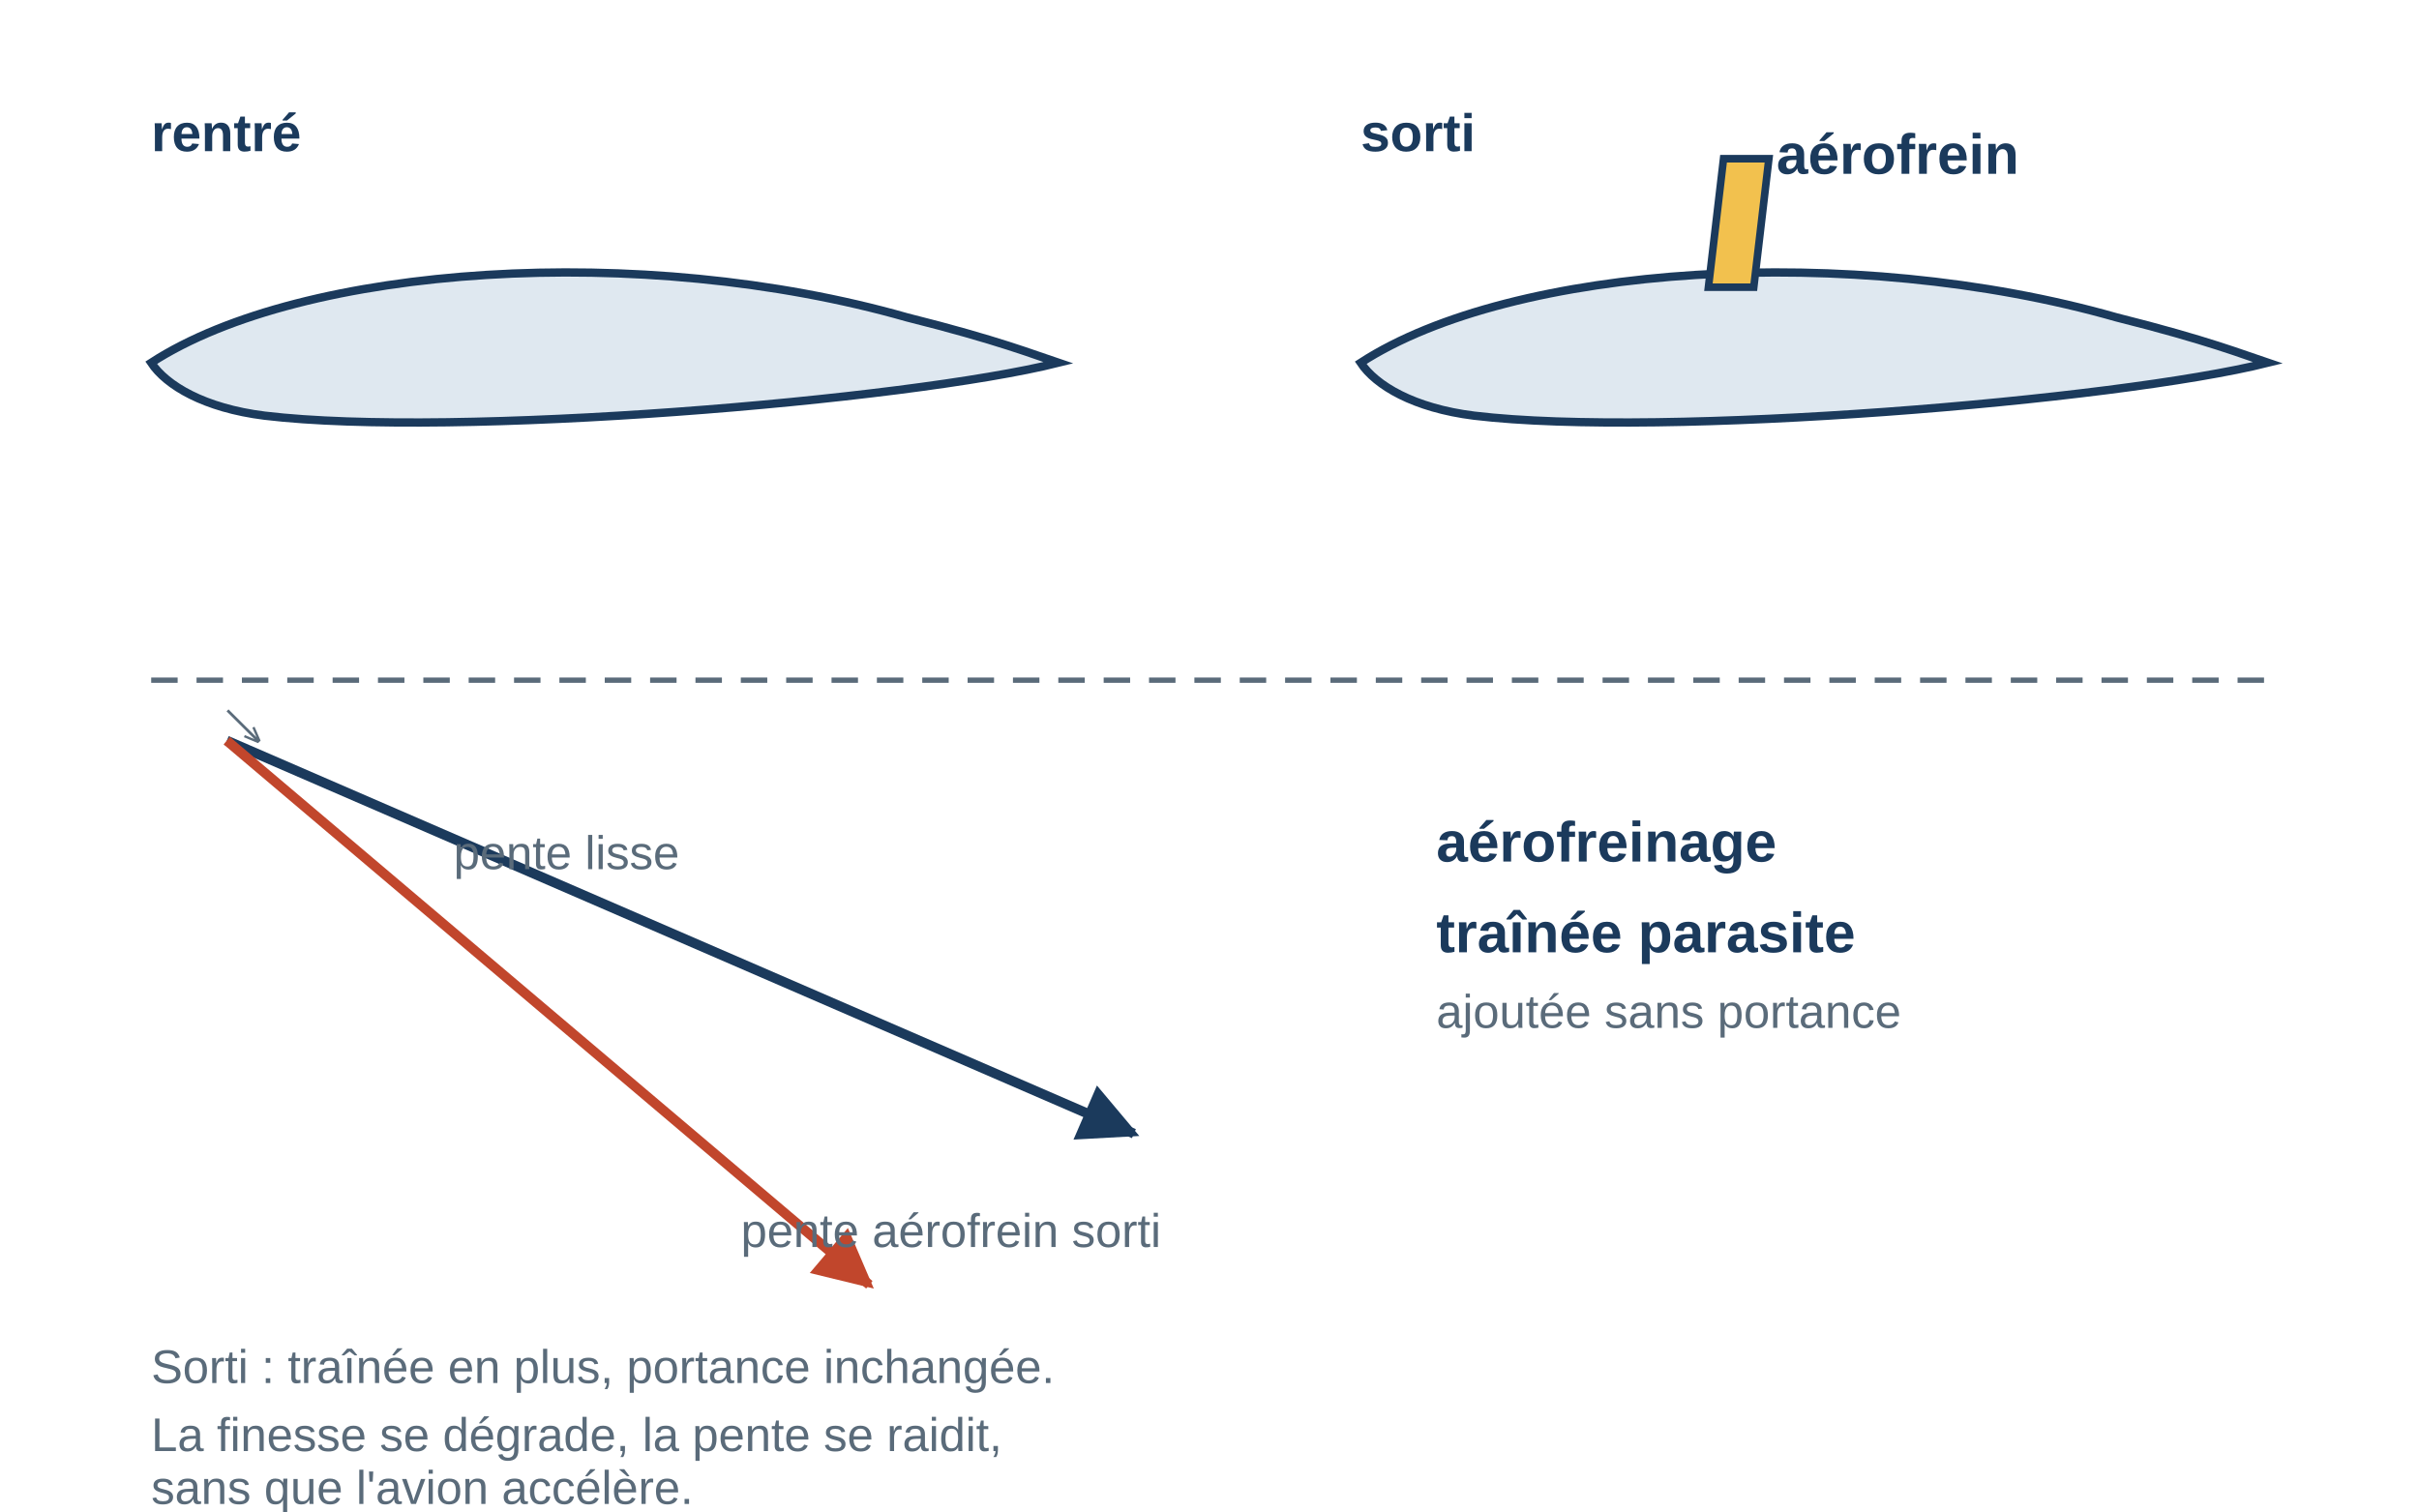
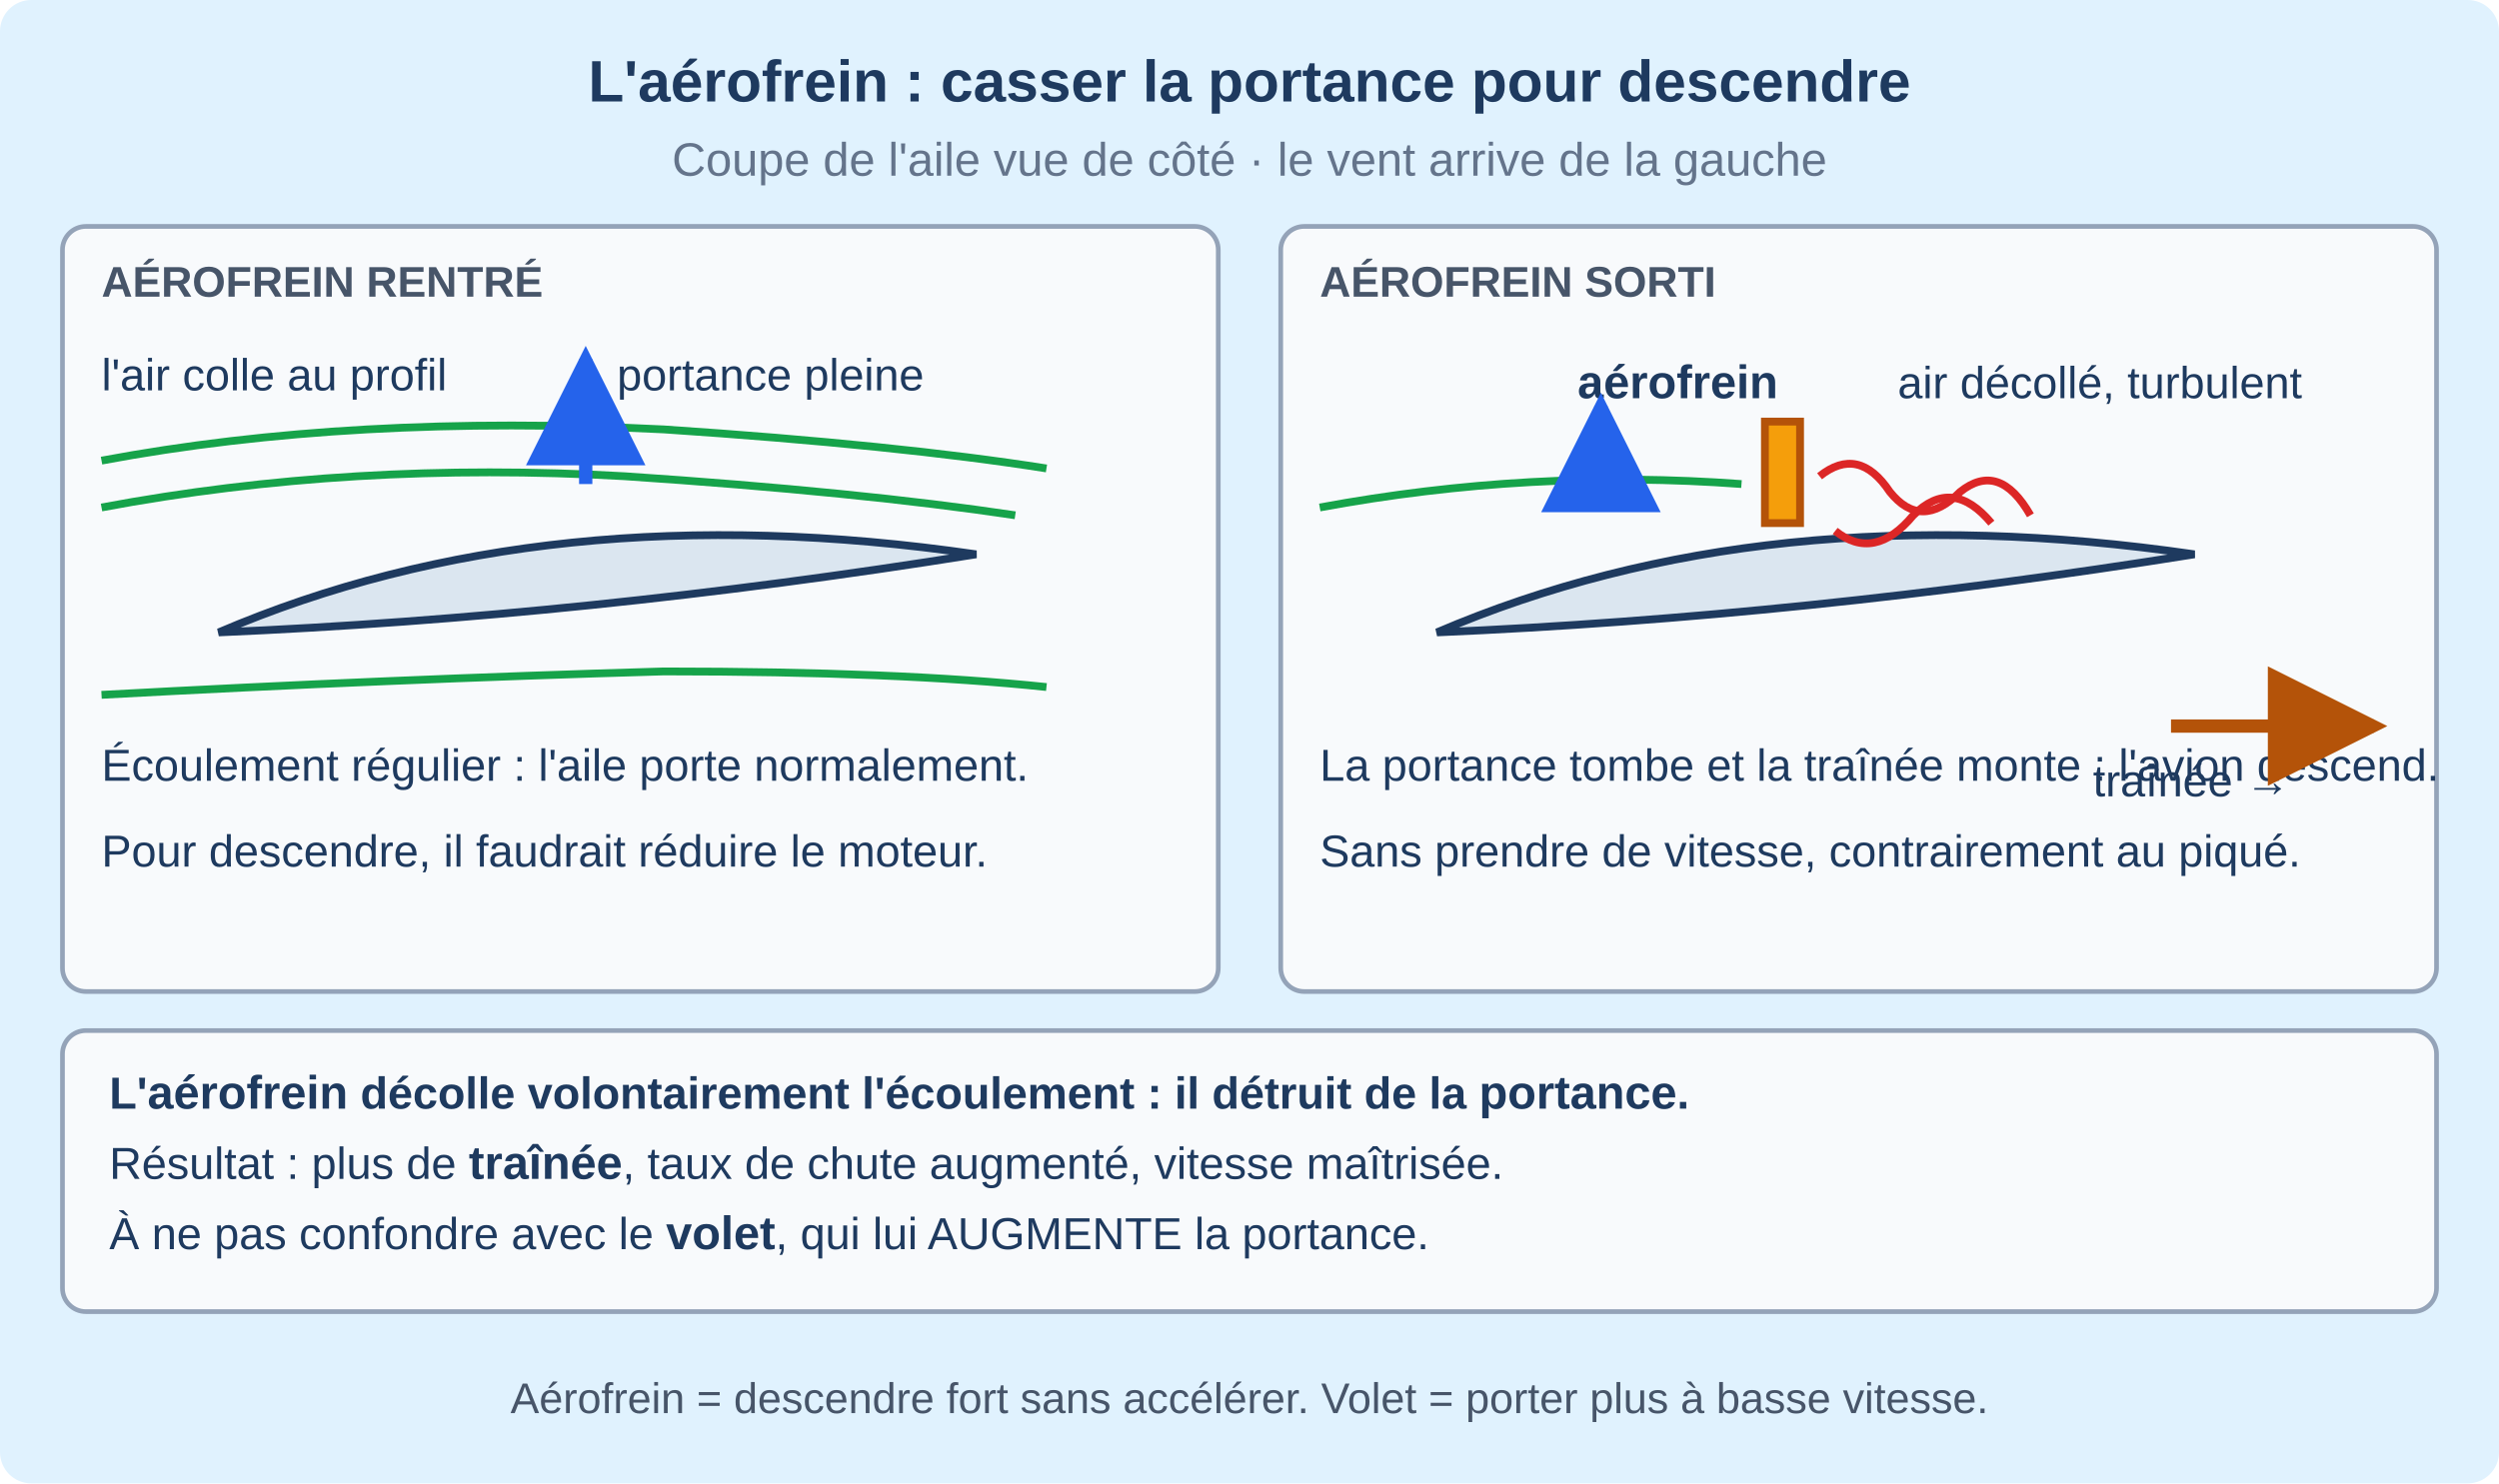
- <svg xmlns="http://www.w3.org/2000/svg" viewBox="0 0 640 400" role="img" aria-labelledby="t">
-   <style>
- .prof{fill:#dfe8f0;stroke:#1b3a5c;stroke-width:2.2}
- .mob{fill:#f2c14e;stroke:#1b3a5c;stroke-width:2}
- .gl{stroke:#5a6b7a;stroke-width:1.4;stroke-dasharray:7 5}
- .p1{stroke:#1b3a5c;stroke-width:2.6;fill:none;marker-end:url(#a)}
- .p2{stroke:#c1462c;stroke-width:2.6;fill:none;marker-end:url(#r)}
- text{font-family:Arial,Helvetica,sans-serif;font-size:15px;fill:#1b3a5c}
- .aerolex-terme{font-weight:bold;cursor:pointer}
- .sub{font-size:12.5px;fill:#5a6b7a;font-weight:normal}
- .h{font-size:14px;font-weight:bold}
- </style>
+ <svg xmlns="http://www.w3.org/2000/svg" viewBox="0 0 640 380" role="img" aria-labelledby="ta" style="max-width:100%;width:100%;height:auto;display:block">
  <defs>
-     <marker id="a" viewBox="0 0 10 10" refX="9" refY="5" markerWidth="6" markerHeight="6" orient="auto">
-       <path d="M0 0 10 5 0 10z" fill="#1b3a5c" />
+     <marker id="ae-b" markerWidth="9" markerHeight="9" refX="8" refY="4.5" orient="auto">
+       <path d="M0,0 L9,4.5 L0,9 Z" fill="#2563eb" />
    </marker>
-     <marker id="r" viewBox="0 0 10 10" refX="9" refY="5" markerWidth="6" markerHeight="6" orient="auto">
-       <path d="M0 0 10 5 0 10z" fill="#c1462c" />
+     <marker id="ae-o" markerWidth="9" markerHeight="9" refX="8" refY="4.5" orient="auto">
+       <path d="M0,0 L9,4.5 L0,9 Z" fill="#b45309" />
    </marker>
  </defs>
-   <text class="h" x="40" y="40">rentré</text>
-   <path class="prof" d="M40 96 C80 70 170 64 240 84 C264 90 274 94 280 96 C240 106 120 116 70 110 C54 108 44 102 40 96 Z" />
-   <text class="h" x="360" y="40">sorti</text>
-   <path class="prof" d="M360 96 C400 70 490 64 560 84 C584 90 594 94 600 96 C560 106 440 116 390 110 C374 108 364 102 360 96 Z" />
-   <path class="mob" d="M452 76 l4 -34 h12 l-4 34z" />
-   <text class="aerolex-terme" data-slug="aerofrein" x="470" y="46">aérofrein</text>
-   <line class="gl" x1="40" y1="180" x2="600" y2="180" />
-   <line class="p1" x1="60" y1="196" x2="300" y2="300" />
-   <text class="sub" x="120" y="230">pente lisse</text>
-   <line class="p2" x1="60" y1="196" x2="230" y2="340" />
-   <text class="sub" x="196" y="330">pente aérofrein sorti</text>
-   <text class="sub" x="60" y="196">↘</text>
-   <text class="aerolex-terme" data-slug="aerofreinage" x="380" y="228">aérofreinage</text>
-   <text class="aerolex-terme" data-slug="trainee-parasite" x="380" y="252">traînée parasite</text>
-   <text class="sub" x="380" y="272">ajoutée sans portance</text>
-   <text class="sub" x="40" y="366">Sorti : traînée en plus, portance inchangée.</text>
-   <text class="sub" x="40" y="384">La finesse se dégrade, la pente se raidit,</text>
-   <text class="sub" x="40" y="398">sans que l'avion accélère.</text>
+   <rect width="640" height="380" fill="#e0f2fe" rx="8" />
+   <text x="320" y="26" text-anchor="middle" font-family="Arial" font-size="15" font-weight="700" fill="#1e3a5f">L'aérofrein : casser la portance pour descendre</text>
+   <text x="320" y="45" text-anchor="middle" font-family="Arial" font-size="12" fill="#64748b">Coupe de l'aile vue de côté · le vent arrive de la gauche</text>
+   <style>
+ .cad{fill:#f8fafc;stroke:#94a3b8;stroke-width:1.2}
+ .vt{font-family:Arial;font-size:11px;font-weight:700;fill:#475569}
+ .pr{fill:#dbe6f0;stroke:#1e3a5f;stroke-width:2}
+ .mo{fill:#f59e0b;stroke:#b45309;stroke-width:2}
+ .lb{font-family:Arial;font-size:11.5px;fill:#1e3a5f}
+ .aerolex-terme{font-family:Arial;font-size:12px;font-weight:700;cursor:pointer;fill:#1e3a5f}
+ .fl{stroke:#16a34a;stroke-width:2;fill:none}
+ </style>
+   <rect class="cad" x="16" y="58" width="296" height="196" rx="6" />
+   <text class="vt" x="26" y="76">AÉROFREIN RENTRÉ</text>
+   <path class="pr" d="M56 162 Q140 126 250 142 Q150 158 56 162 Z" />
+   <path class="fl" d="M26 130 Q90 118 160 122 Q220 126 260 132" />
+   <path class="fl" d="M26 118 Q90 106 170 110 Q230 114 268 120" />
+   <path class="fl" d="M26 178 Q100 174 170 172 Q230 172 268 176" />
+   <text class="lb" x="26" y="100" font-size="10" fill="#16a34a">l'air colle au profil</text>
+   <line x1="150" y1="124" x2="150" y2="92" stroke="#2563eb" stroke-width="3.4" marker-end="url(#ae-b)" />
+   <text class="lb" x="158" y="100" fill="#2563eb">portance pleine</text>
+   <text class="lb" x="26" y="200" font-size="10.5">Écoulement régulier : l'aile porte normalement.</text>
+   <text class="lb" x="26" y="222" font-size="10.5" fill="#64748b">Pour descendre, il faudrait réduire le moteur.</text>
+   <rect class="cad" x="328" y="58" width="296" height="196" rx="6" />
+   <text class="vt" x="338" y="76">AÉROFREIN SORTI</text>
+   <path class="pr" d="M368 162 Q452 126 562 142 Q462 158 368 162 Z" />
+   <rect class="mo" x="452" y="108" width="9" height="26" />
+   <text class="aerolex-terme" data-slug="aerofrein" x="404" y="102" fill="#b45309">aérofrein</text>
+   <path class="fl" d="M338 130 Q392 120 446 124" />
+   <path d="M466 122 q10 -8 18 4 q8 10 18 0 q10 -8 18 6" fill="none" stroke="#dc2626" stroke-width="2" />
+   <path d="M470 136 q10 8 20 -4 q10 -10 20 2" fill="none" stroke="#dc2626" stroke-width="2" />
+   <text class="lb" x="486" y="102" font-size="10" fill="#dc2626">air décollé, turbulent</text>
+   <line x1="410" y1="124" x2="410" y2="104" stroke="#2563eb" stroke-width="3.4" marker-end="url(#ae-b)" />
+   <text class="lb" x="338" y="200" font-size="10.5">La portance tombe et la traînée monte : l'avion descend.</text>
+   <line x1="556" y1="186" x2="608" y2="186" stroke="#b45309" stroke-width="3.4" marker-end="url(#ae-o)" />
+   <text class="lb" x="536" y="204" font-size="10" fill="#b45309">traînée →</text>
+   <text class="lb" x="338" y="222" font-size="10.5" fill="#64748b">Sans prendre de vitesse, contrairement au piqué.</text>
+   <rect class="cad" x="16" y="264" width="608" height="72" rx="6" />
+   <text class="lb" x="28" y="284" font-weight="700">L'<tspan class="aerolex-terme" data-slug="aerofrein">aérofrein</tspan> décolle volontairement l'écoulement : il détruit de la <tspan class="aerolex-terme" data-slug="portance">portance</tspan>.</text>
+   <text class="lb" x="28" y="302">Résultat : plus de <tspan class="aerolex-terme" data-slug="trainee">traînée</tspan>, taux de chute augmenté, vitesse maîtrisée.</text>
+   <text class="lb" x="28" y="320" font-size="10.5" fill="#64748b">À ne pas confondre avec le <tspan class="aerolex-terme" data-slug="volet" font-size="10.5">volet</tspan>, qui lui AUGMENTE la portance.</text>
+   <text x="320" y="362" text-anchor="middle" font-family="Arial" font-size="11" fill="#475569">Aérofrein = descendre fort sans accélérer. Volet = porter plus à basse vitesse.</text>
</svg>
